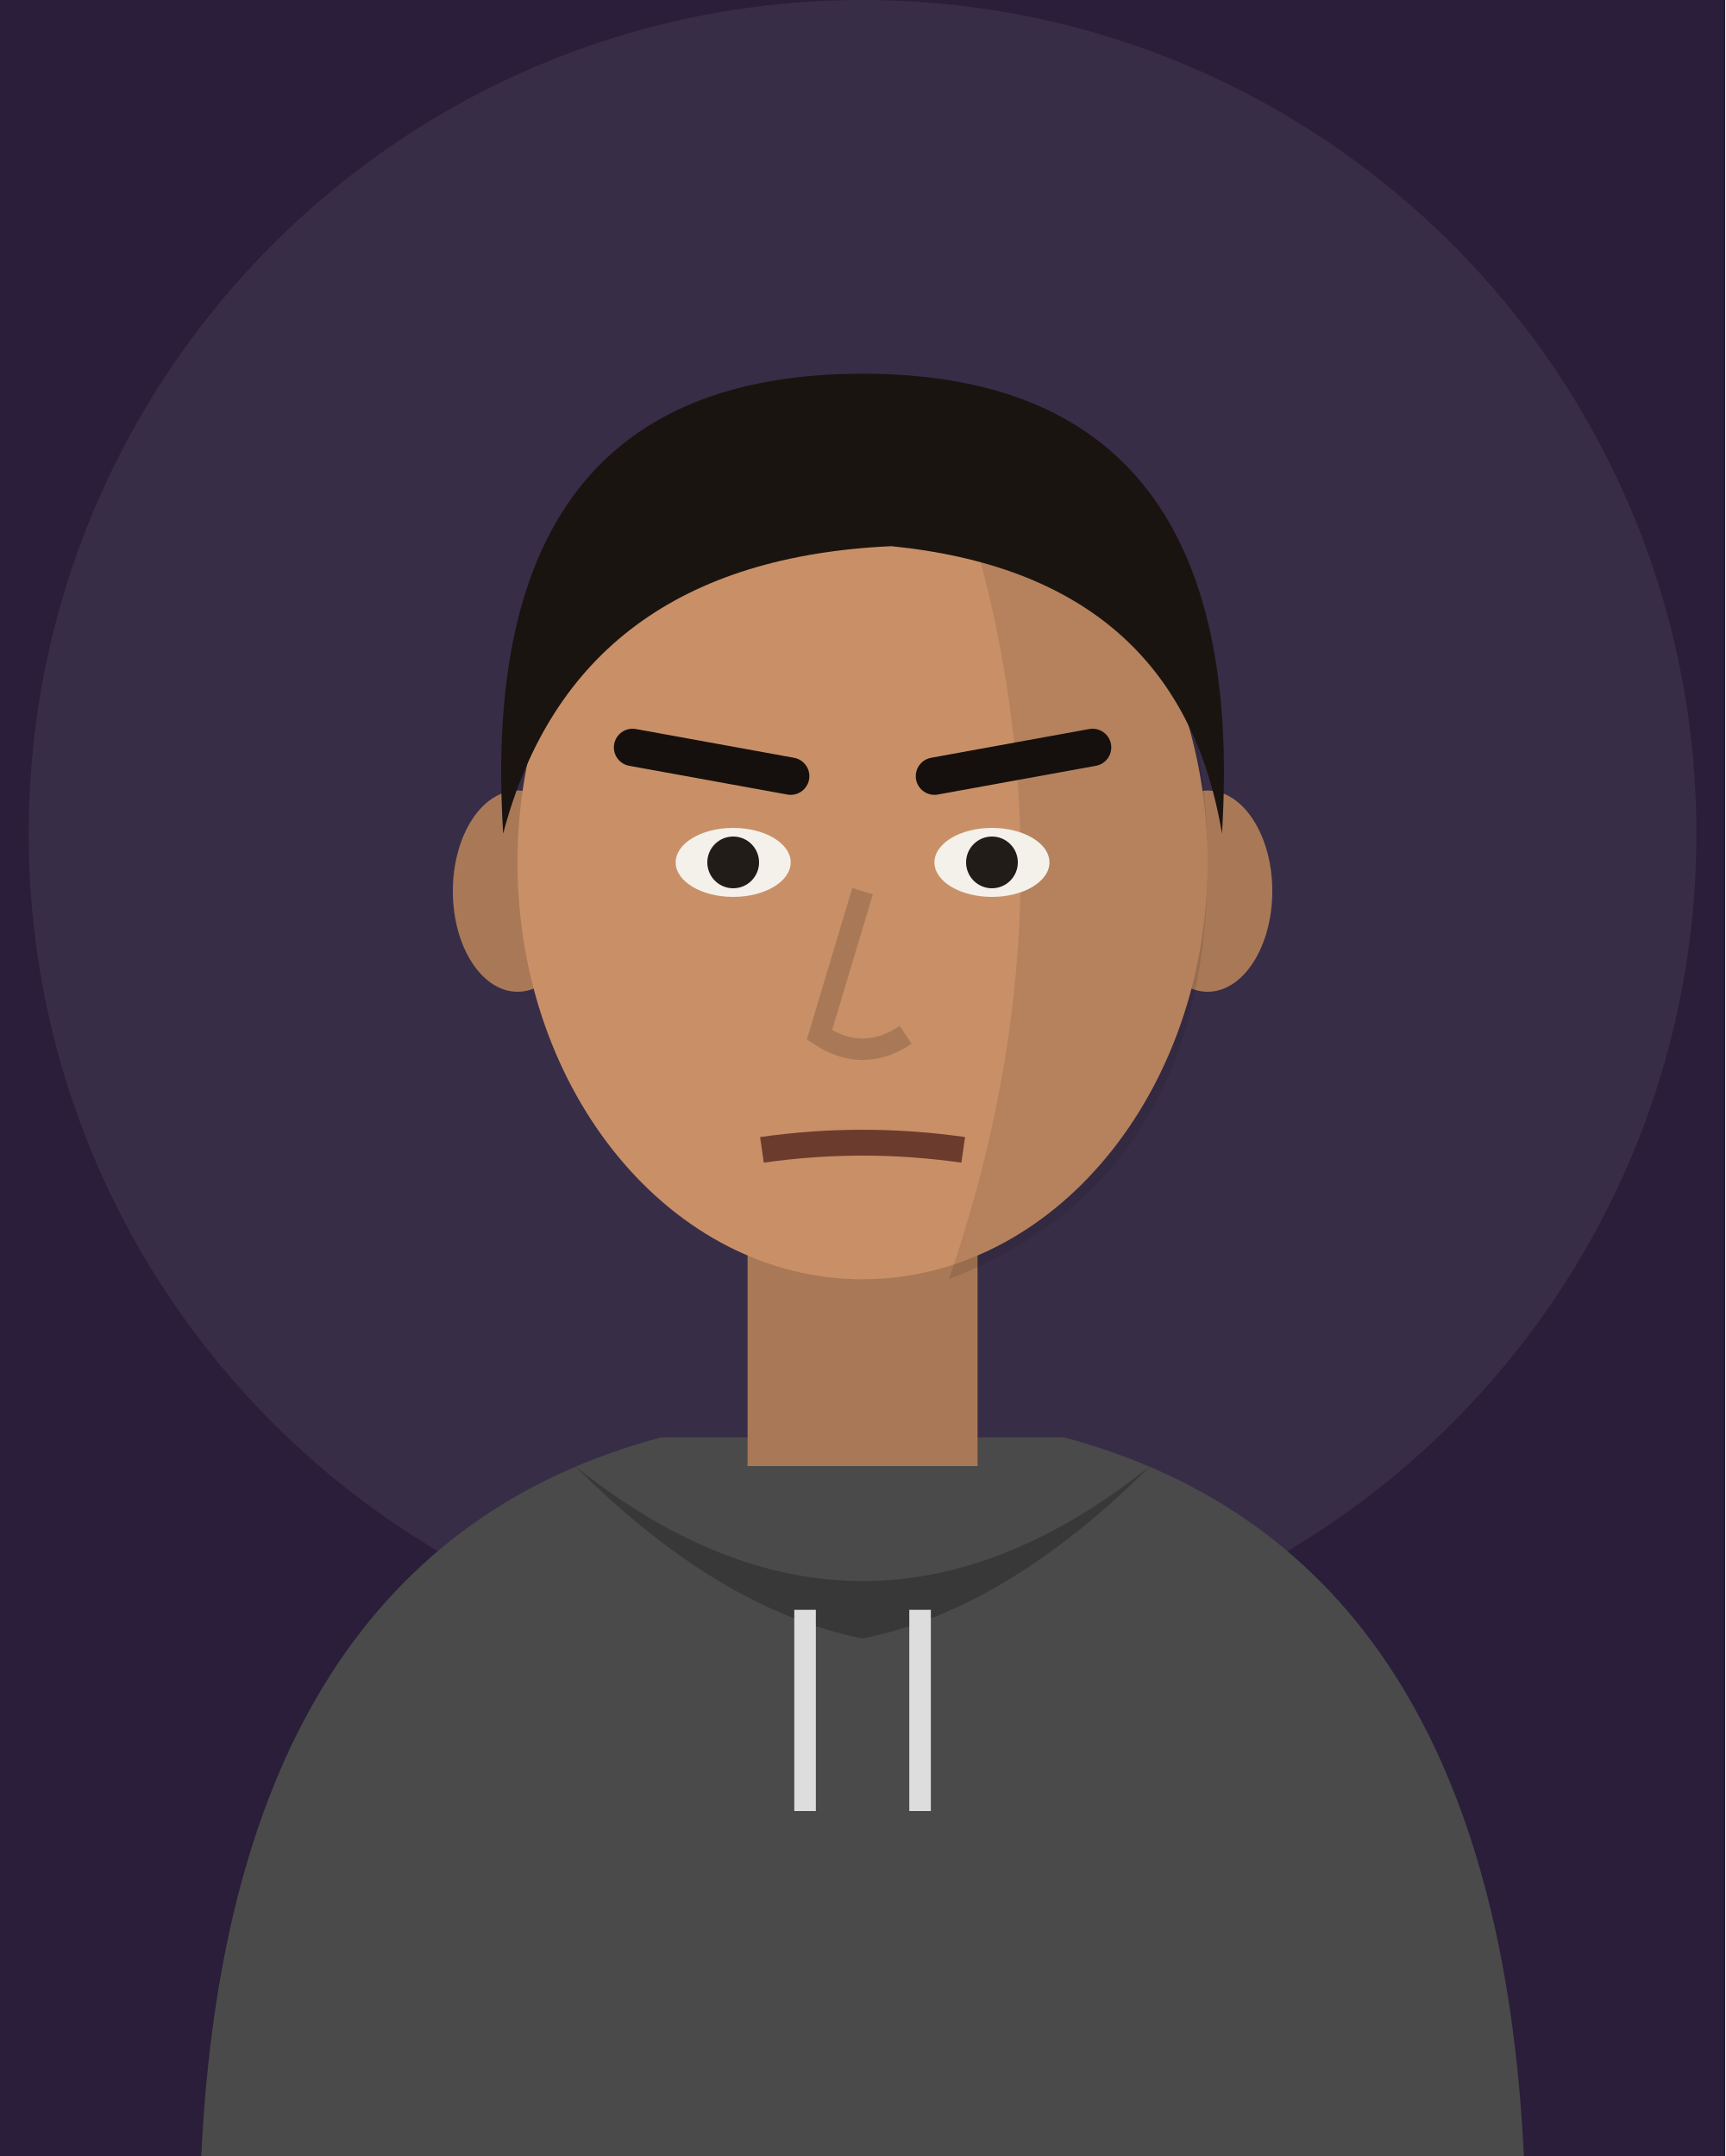
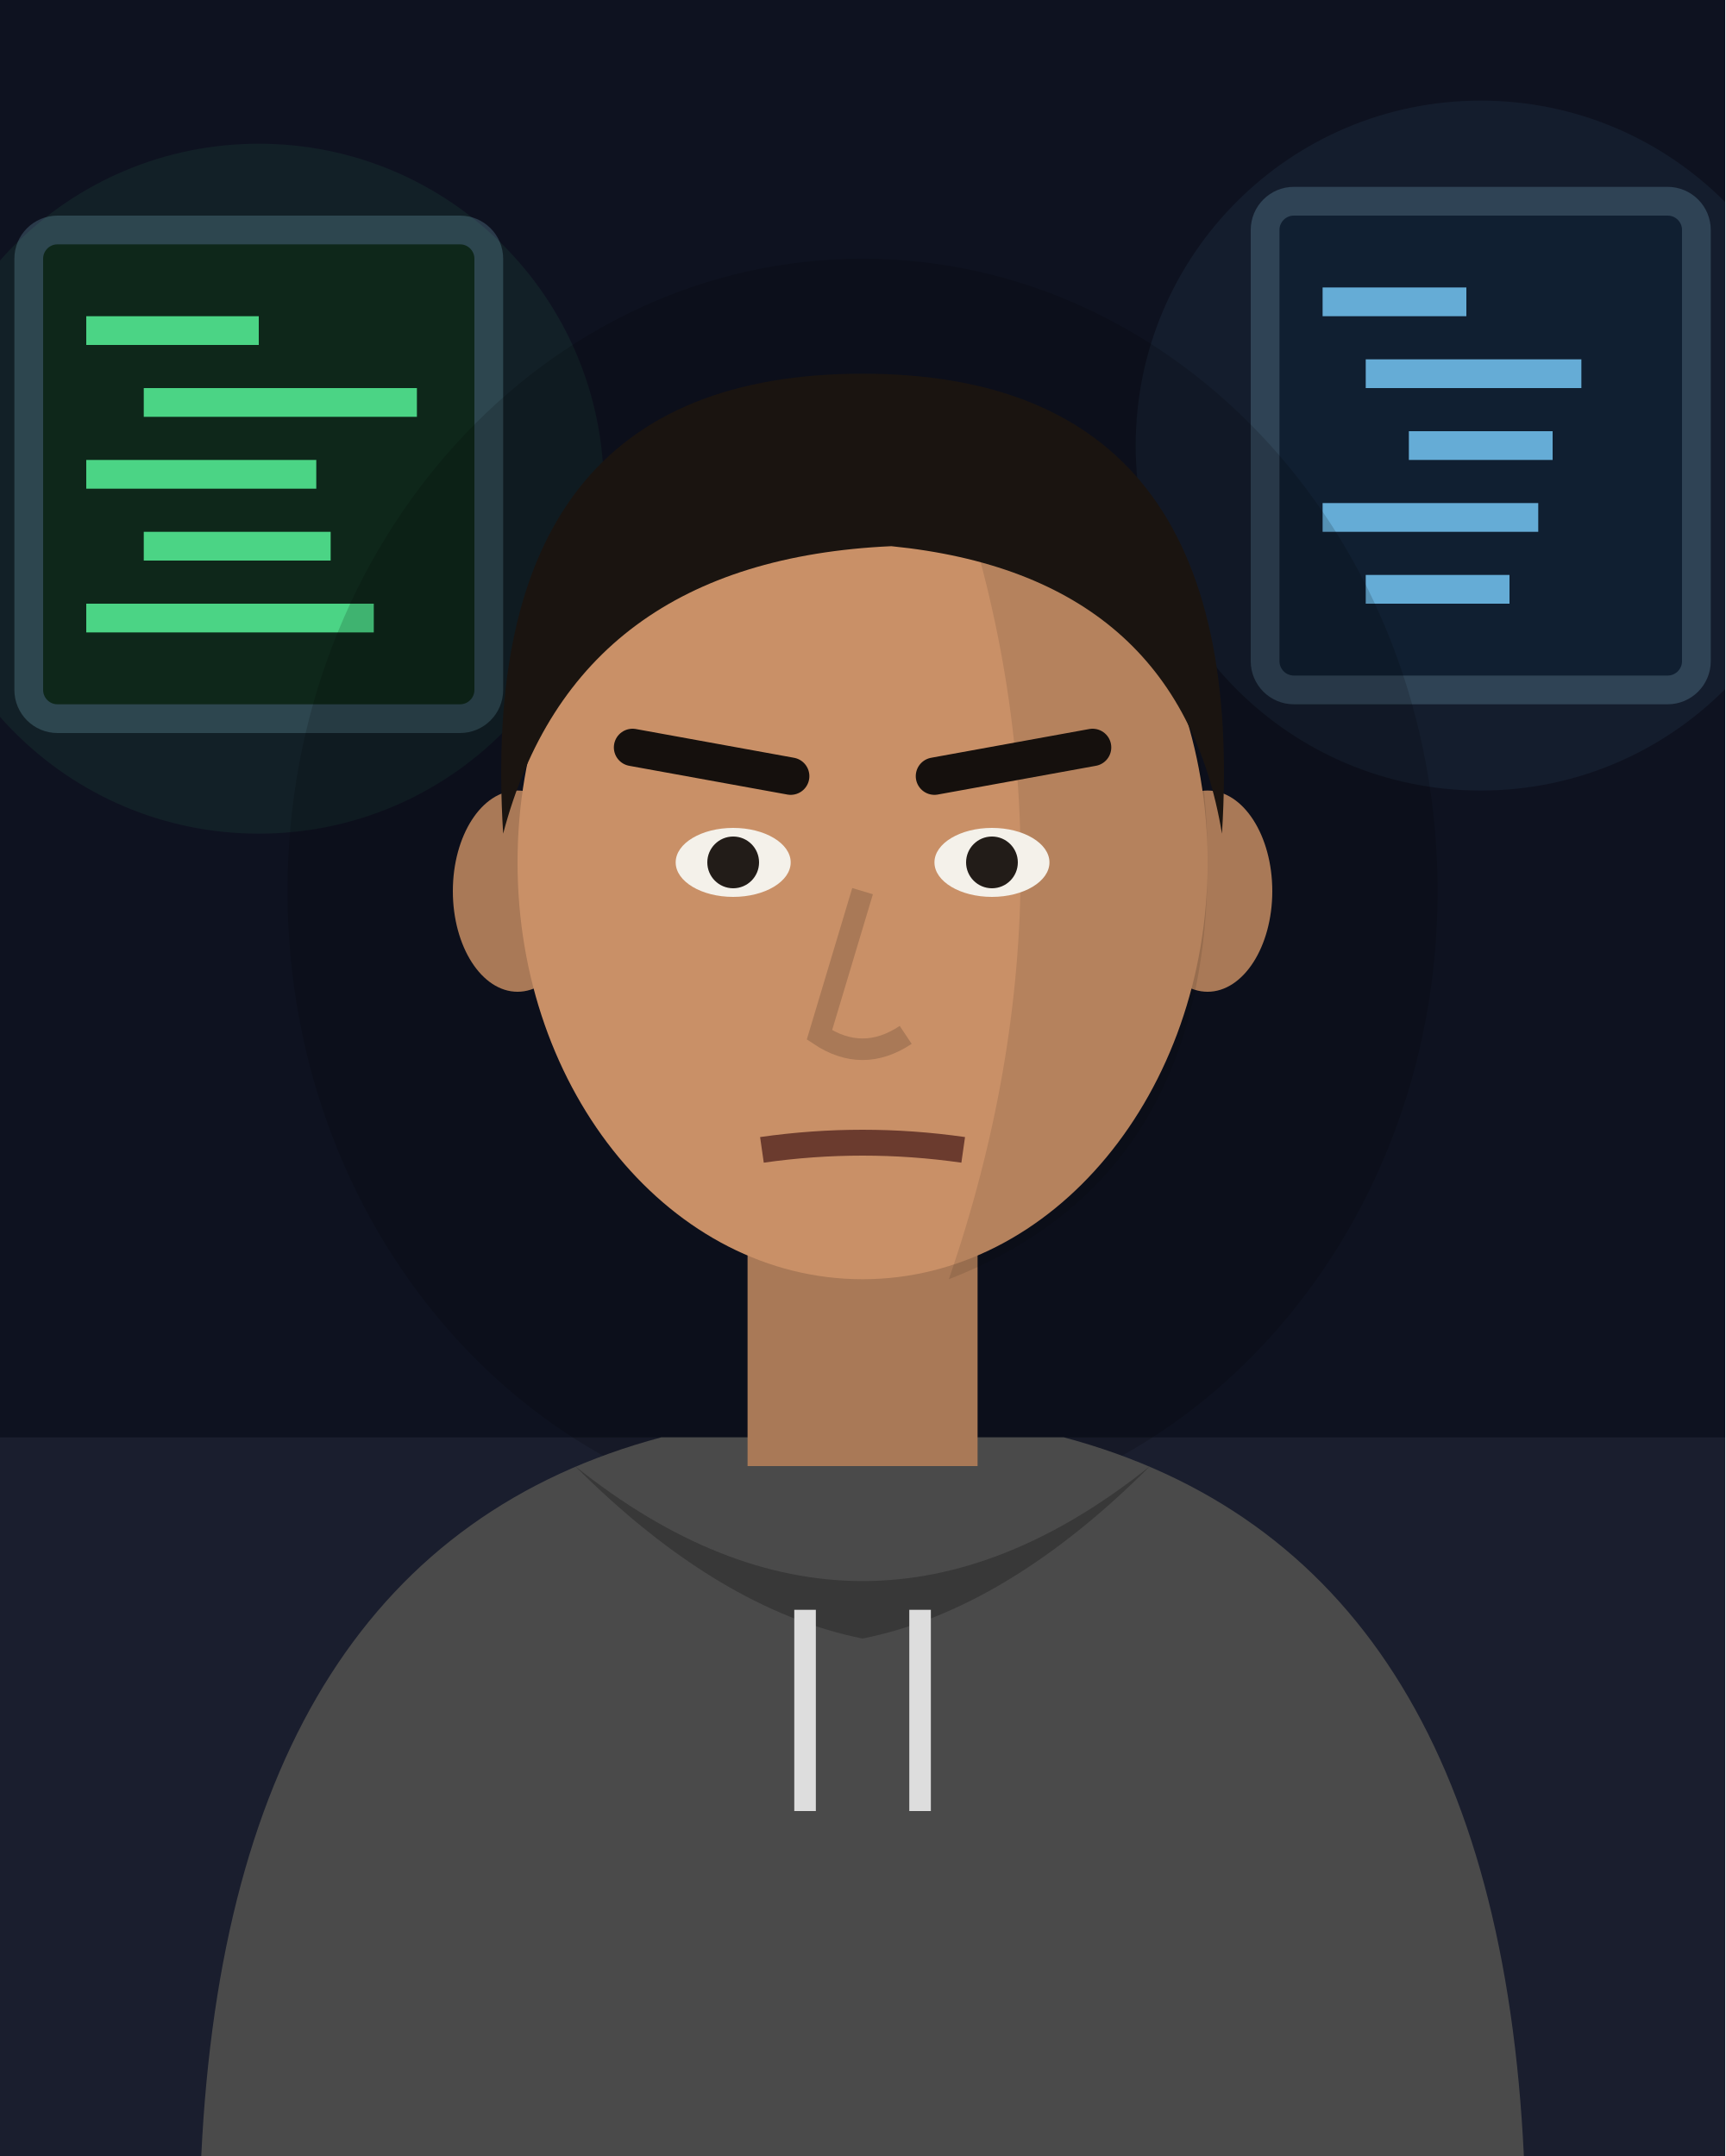
<svg xmlns="http://www.w3.org/2000/svg" viewBox="0 0 120 150" role="img" aria-label="Mario Gil">
  <style>.fx{transform-box:fill-box;transform-origin:center}.tw{animation:tw 3s ease-in-out infinite}.pu{animation:pu 4s ease-in-out infinite}@keyframes tw{50%{opacity:.25}}@keyframes pu{50%{opacity:.55}}@keyframes spin{to{transform:rotate(360deg)}}@media (prefers-reduced-motion:reduce){*{animation:none!important}}</style>
-   <rect width="120" height="150" fill="#2a1e3a" />
-   <circle cx="60" cy="58" r="58" fill="#fff" opacity=".07" />
+   <rect width="120" height="150" fill="#0e1220" />
+   <rect x="2" y="16" width="32" height="34" rx="2" fill="#0a1a12" stroke="#2a3a4a" stroke-width="2" />
+   <rect x="88" y="14" width="30" height="34" rx="2" fill="#0a1424" stroke="#2a3a4a" stroke-width="2" />
+   <rect x="6" y="22" width="12" height="2" fill="#5affa0" opacity=".8" />
+   <rect x="92" y="20" width="10" height="2" fill="#7ad0ff" opacity=".8" />
+   <rect x="10" y="27" width="19" height="2" fill="#5affa0" opacity=".8" />
+   <rect x="95" y="25" width="15" height="2" fill="#7ad0ff" opacity=".8" />
+   <rect x="6" y="32" width="16" height="2" fill="#5affa0" opacity=".8" />
+   <rect x="98" y="30" width="10" height="2" fill="#7ad0ff" opacity=".8" />
+   <rect x="10" y="37" width="13" height="2" fill="#5affa0" opacity=".8" />
+   <rect x="92" y="35" width="15" height="2" fill="#7ad0ff" opacity=".8" />
+   <rect x="6" y="42" width="20" height="2" fill="#5affa0" opacity=".8" />
+   <rect x="95" y="40" width="10" height="2" fill="#7ad0ff" opacity=".8" />
+   <circle cx="18" cy="34" r="24" fill="#5affa0" opacity=".06" />
+   <circle cx="103" cy="31" r="24" fill="#7ad0ff" opacity=".06" />
+   <rect x="0" y="100" width="120" height="50" fill="#1a1e2e" />
+   <ellipse cx="60" cy="62" rx="40" ry="44" fill="#000" opacity=".16" />
  <path d="M14 150 Q16 108 46 100 H74 Q104 108 106 150Z" fill="#4a4a4a" />
  <path d="M40 102 Q60 118 80 102 Q70 112 60 114 Q50 112 40 102Z" fill="#383838" />
  <path d="M56 112V126M64 112V126" stroke="#ddd" stroke-width="1.5" />
  <rect x="52" y="86" width="16" height="16" fill="#a97957" />
  <ellipse cx="36" cy="62" rx="4.5" ry="7" fill="#a97957" />
  <ellipse cx="84" cy="62" rx="4.5" ry="7" fill="#a97957" />
  <ellipse cx="60" cy="60" rx="24" ry="29" fill="#c99067" />
  <path d="M66 32 Q84 38 84 60 Q84 82 66 89 Q76 60 66 32Z" fill="#000" opacity=".1" />
  <path d="M35 58 Q33 26 60 26 Q87 26 85 58 Q82 40 62 38 Q40 39 35 58Z" fill="#1a1410" />
  <path d="M44 52 L55 54 M65 54 L76 52" stroke="#15100d" stroke-width="2.6" stroke-linecap="round" />
  <ellipse cx="51" cy="60" rx="4" ry="2.4" fill="#f4f1ea" />
  <circle cx="51" cy="60" r="1.8" fill="#221c18" />
  <ellipse cx="69" cy="60" rx="4" ry="2.4" fill="#f4f1ea" />
  <circle cx="69" cy="60" r="1.8" fill="#221c18" />
  <path d="M60 62 L57 72 Q60 74 63 72" fill="none" stroke="#a97957" stroke-width="1.5" />
  <path d="M53 80 Q60 79 67 80" stroke="#6b3b2e" stroke-width="1.8" fill="none" />
</svg>
